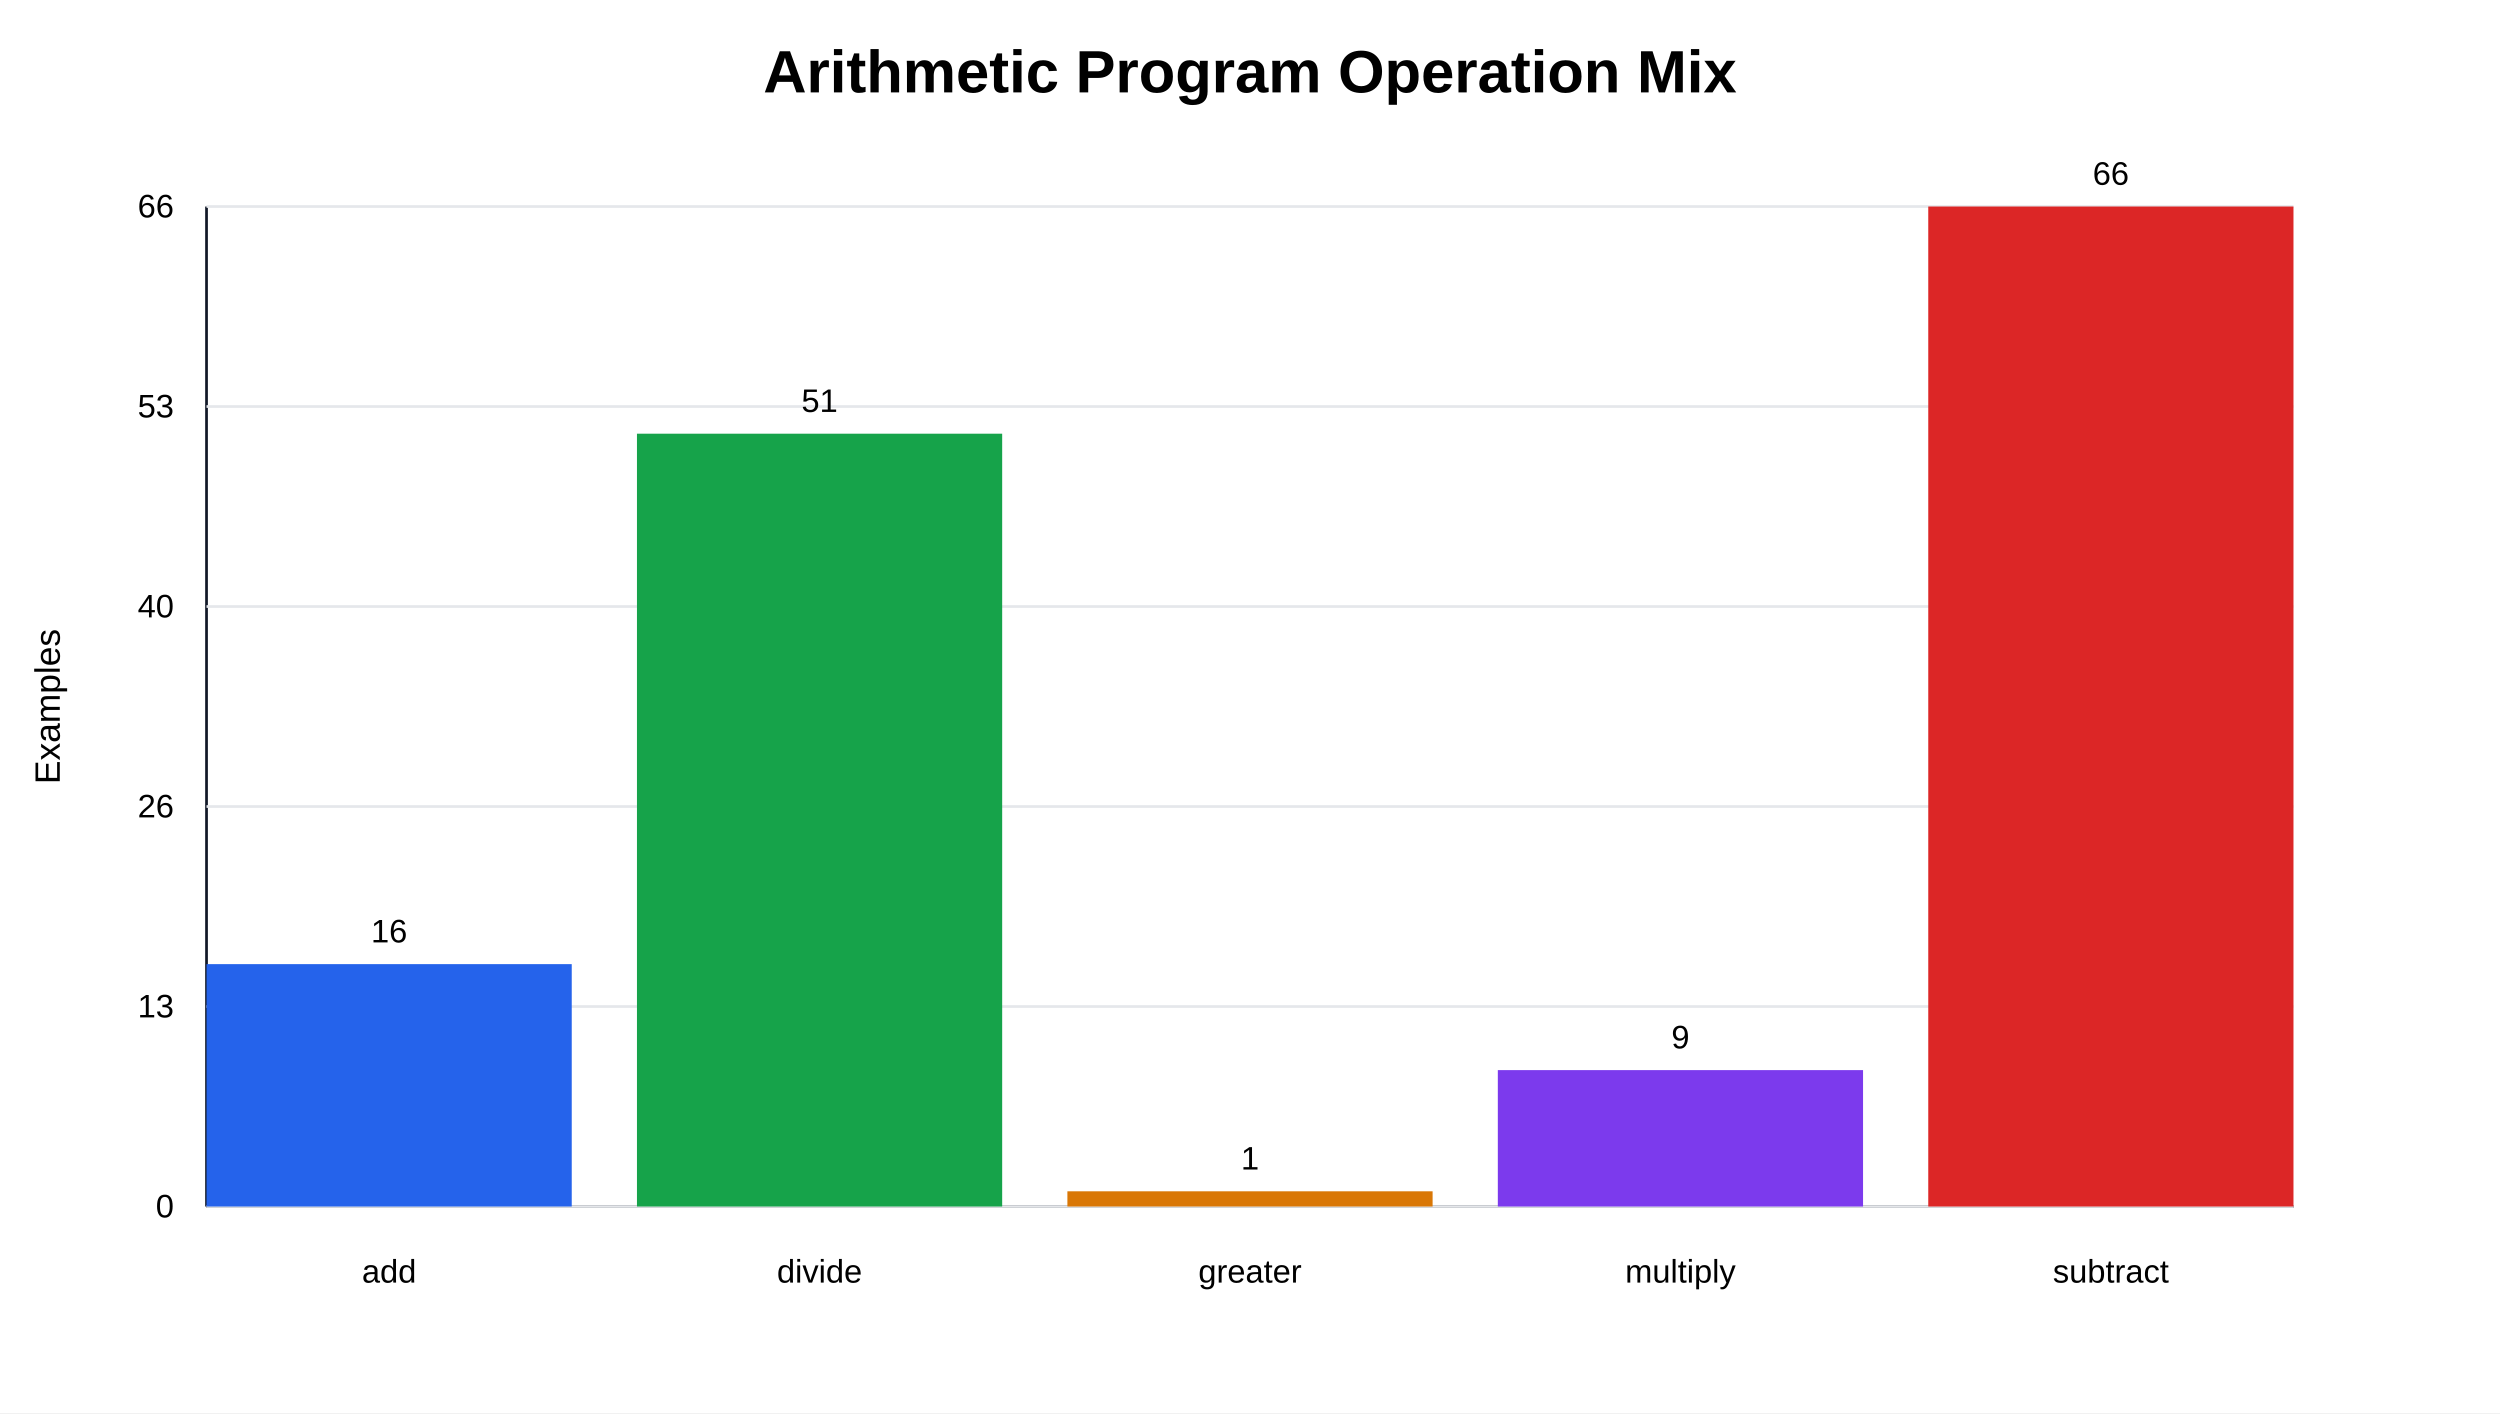
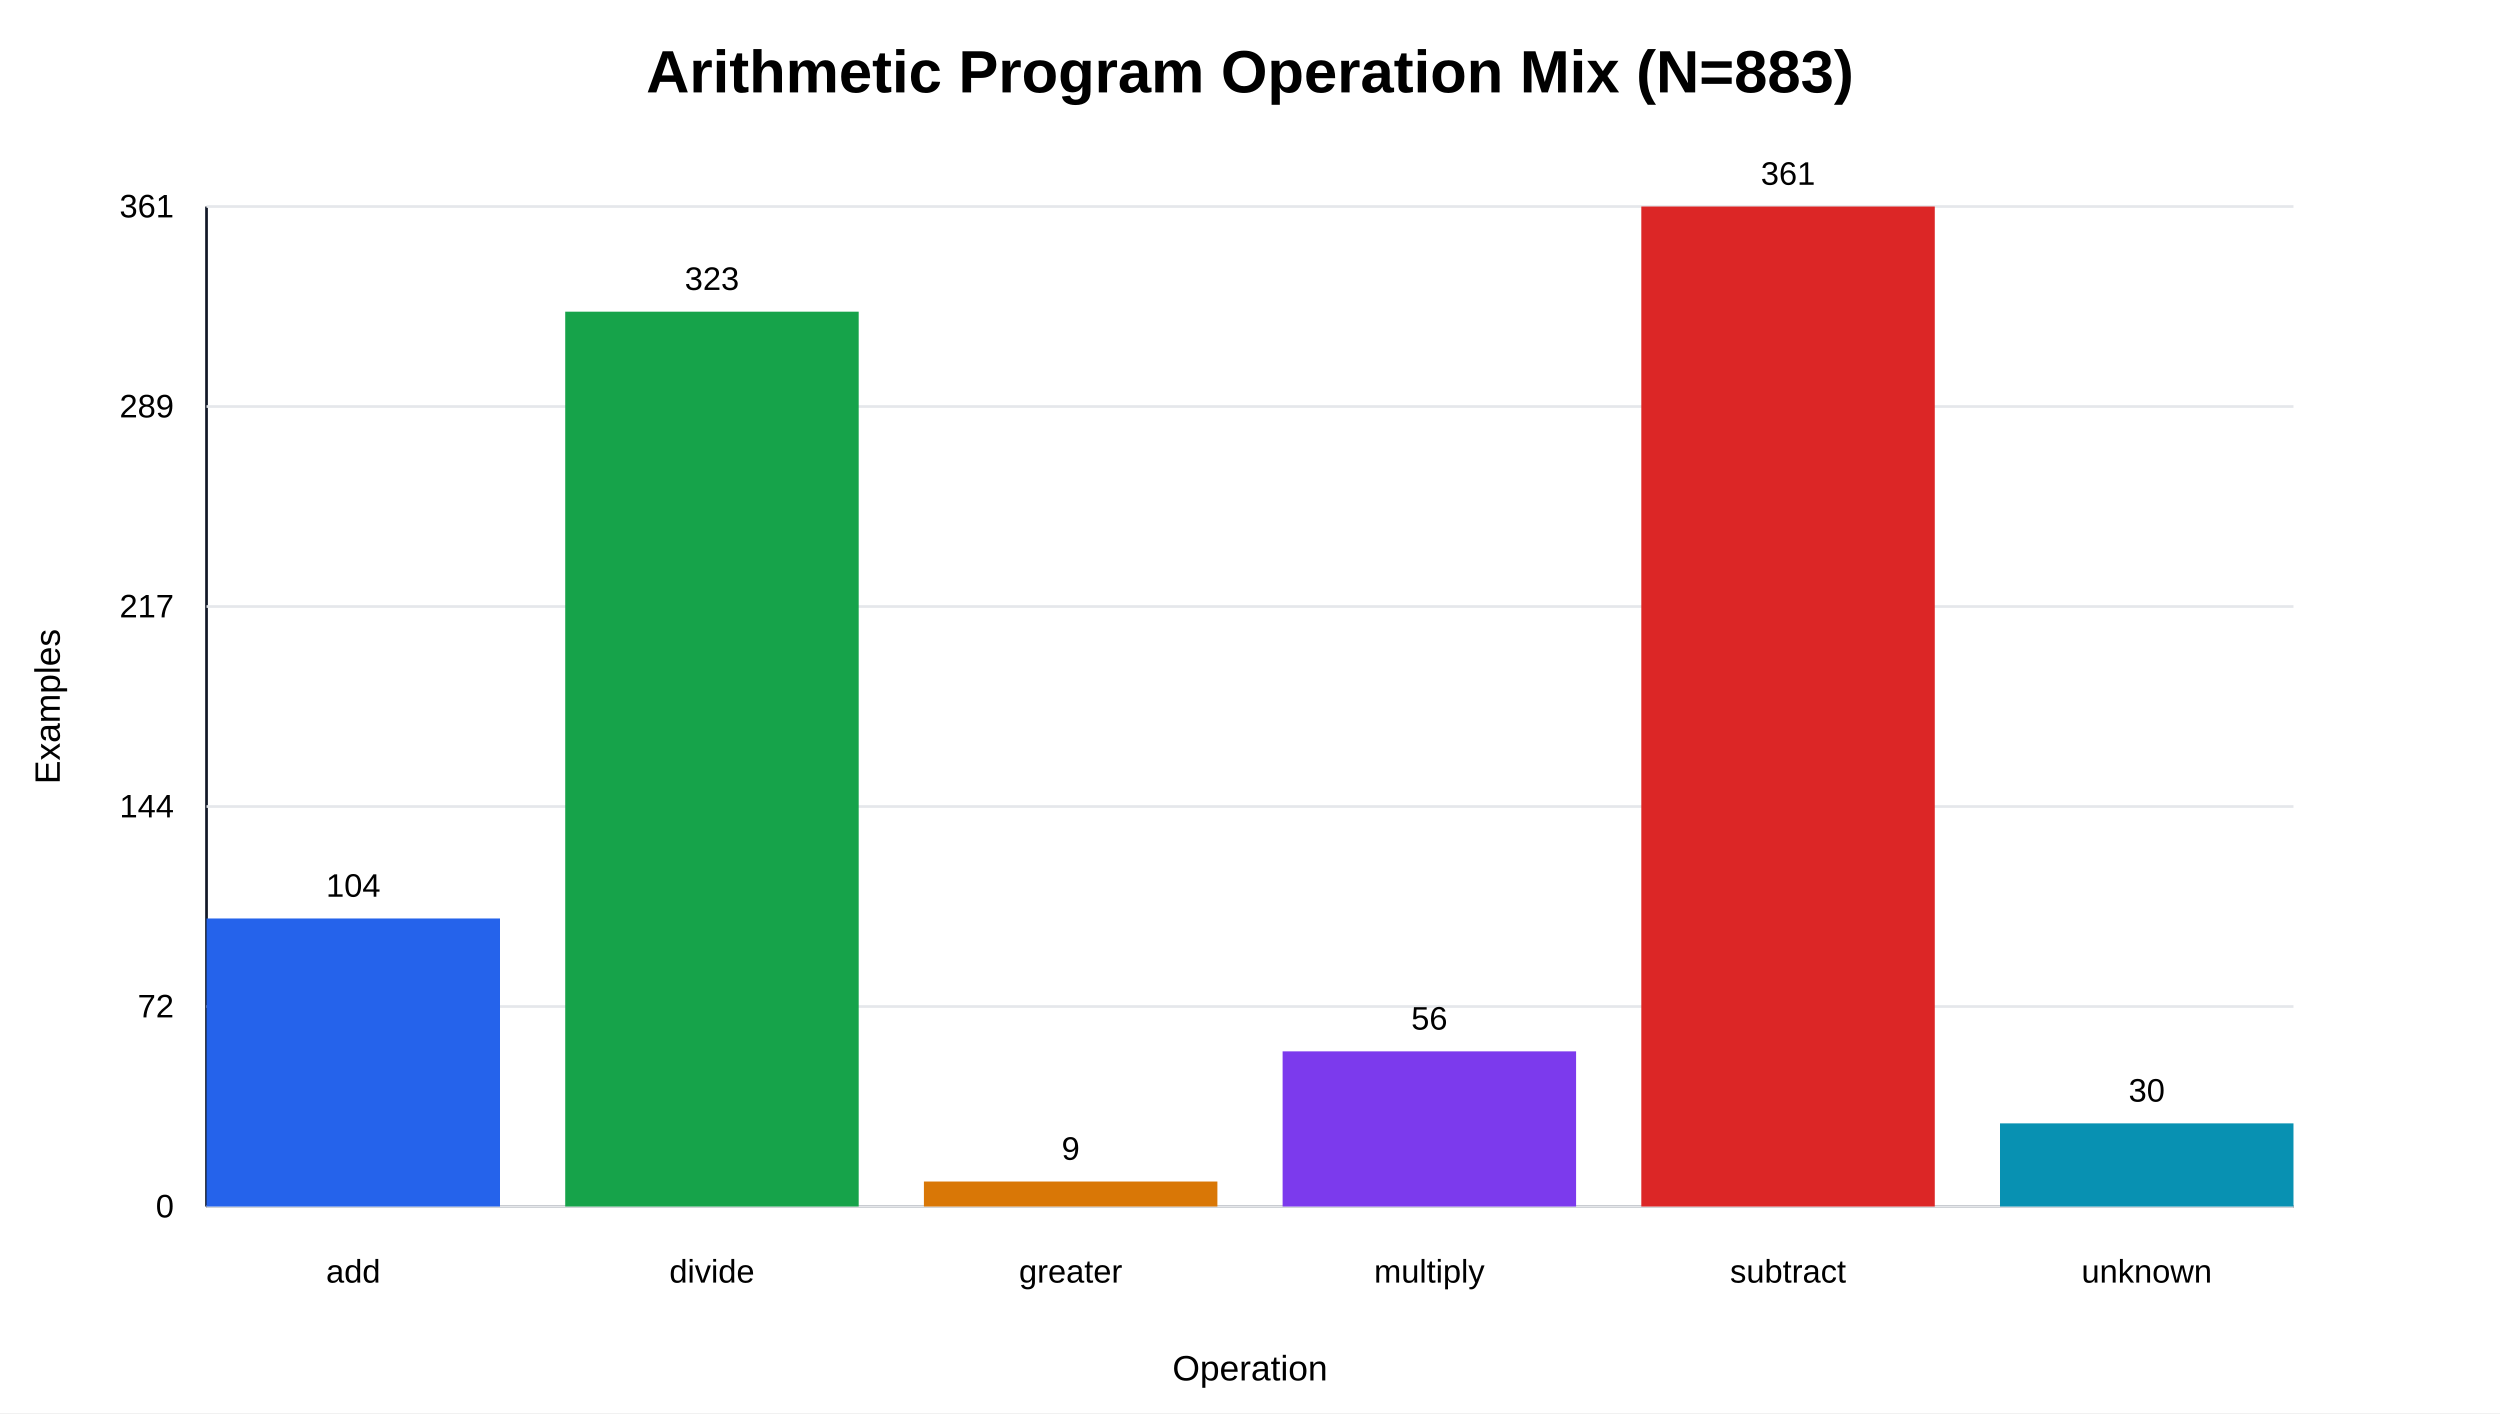
<svg xmlns="http://www.w3.org/2000/svg" width="920" height="520" viewBox="0 0 920 520">
  <rect width="100%" height="100%" fill="#ffffff" />
-   <text x="460.0" y="34" text-anchor="middle" font-size="22" font-family="Arial" font-weight="700">Arithmetic Program Operation Mix</text>
+   <text x="460.0" y="34" text-anchor="middle" font-size="22" font-family="Arial" font-weight="700">Arithmetic Program Operation Mix (N=883)</text>
  <line x1="76" y1="444" x2="844" y2="444" stroke="#111827" />
  <line x1="76" y1="76" x2="76" y2="444" stroke="#111827" />
  <line x1="76" y1="444.0" x2="844" y2="444.0" stroke="#e5e7eb" />
  <text x="64" y="448.0" text-anchor="end" font-size="12" font-family="Arial">0</text>
  <line x1="76" y1="370.4" x2="844" y2="370.4" stroke="#e5e7eb" />
-   <text x="64" y="374.4" text-anchor="end" font-size="12" font-family="Arial">13</text>
+   <text x="64" y="374.4" text-anchor="end" font-size="12" font-family="Arial">72</text>
  <line x1="76" y1="296.8" x2="844" y2="296.8" stroke="#e5e7eb" />
-   <text x="64" y="300.8" text-anchor="end" font-size="12" font-family="Arial">26</text>
+   <text x="64" y="300.8" text-anchor="end" font-size="12" font-family="Arial">144</text>
  <line x1="76" y1="223.2" x2="844" y2="223.2" stroke="#e5e7eb" />
-   <text x="64" y="227.2" text-anchor="end" font-size="12" font-family="Arial">40</text>
+   <text x="64" y="227.2" text-anchor="end" font-size="12" font-family="Arial">217</text>
  <line x1="76" y1="149.6" x2="844" y2="149.6" stroke="#e5e7eb" />
-   <text x="64" y="153.6" text-anchor="end" font-size="12" font-family="Arial">53</text>
+   <text x="64" y="153.6" text-anchor="end" font-size="12" font-family="Arial">289</text>
  <line x1="76" y1="76.0" x2="844" y2="76.0" stroke="#e5e7eb" />
-   <text x="64" y="80.0" text-anchor="end" font-size="12" font-family="Arial">66</text>
-   <rect x="76.0" y="354.8" width="134.4" height="89.2" fill="#2563eb" />
-   <text x="143.2" y="346.8" text-anchor="middle" font-size="12" font-family="Arial">16</text>
-   <text x="143.2" y="472" text-anchor="middle" font-size="12" font-family="Arial">add</text>
-   <rect x="234.4" y="159.6" width="134.4" height="284.4" fill="#16a34a" />
-   <text x="301.6" y="151.6" text-anchor="middle" font-size="12" font-family="Arial">51</text>
-   <text x="301.6" y="472" text-anchor="middle" font-size="12" font-family="Arial">divide</text>
-   <rect x="392.8" y="438.4" width="134.4" height="5.6" fill="#d97706" />
-   <text x="460.0" y="430.4" text-anchor="middle" font-size="12" font-family="Arial">1</text>
-   <text x="460.0" y="472" text-anchor="middle" font-size="12" font-family="Arial">greater</text>
-   <rect x="551.2" y="393.8" width="134.4" height="50.2" fill="#7c3aed" />
-   <text x="618.4" y="385.8" text-anchor="middle" font-size="12" font-family="Arial">9</text>
-   <text x="618.4" y="472" text-anchor="middle" font-size="12" font-family="Arial">multiply</text>
-   <rect x="709.6" y="76.0" width="134.4" height="368.0" fill="#dc2626" />
-   <text x="776.8" y="68.0" text-anchor="middle" font-size="12" font-family="Arial">66</text>
-   <text x="776.8" y="472" text-anchor="middle" font-size="12" font-family="Arial">subtract</text>
+   <text x="64" y="80.0" text-anchor="end" font-size="12" font-family="Arial">361</text>
+   <rect x="76.0" y="338.0" width="108.0" height="106.0" fill="#2563eb" />
+   <text x="130.0" y="330.0" text-anchor="middle" font-size="12" font-family="Arial">104</text>
+   <text x="130.0" y="472" text-anchor="middle" font-size="12" font-family="Arial">add</text>
+   <rect x="208.0" y="114.7" width="108.0" height="329.3" fill="#16a34a" />
+   <text x="262.0" y="106.7" text-anchor="middle" font-size="12" font-family="Arial">323</text>
+   <text x="262.0" y="472" text-anchor="middle" font-size="12" font-family="Arial">divide</text>
+   <rect x="340.0" y="434.8" width="108.0" height="9.2" fill="#d97706" />
+   <text x="394.0" y="426.8" text-anchor="middle" font-size="12" font-family="Arial">9</text>
+   <text x="394.0" y="472" text-anchor="middle" font-size="12" font-family="Arial">greater</text>
+   <rect x="472.0" y="386.9" width="108.0" height="57.1" fill="#7c3aed" />
+   <text x="526.0" y="378.9" text-anchor="middle" font-size="12" font-family="Arial">56</text>
+   <text x="526.0" y="472" text-anchor="middle" font-size="12" font-family="Arial">multiply</text>
+   <rect x="604.0" y="76.0" width="108.0" height="368.0" fill="#dc2626" />
+   <text x="658.0" y="68.0" text-anchor="middle" font-size="12" font-family="Arial">361</text>
+   <text x="658.0" y="472" text-anchor="middle" font-size="12" font-family="Arial">subtract</text>
+   <rect x="736.0" y="413.4" width="108.0" height="30.6" fill="#0891b2" />
+   <text x="790.0" y="405.4" text-anchor="middle" font-size="12" font-family="Arial">30</text>
+   <text x="790.0" y="472" text-anchor="middle" font-size="12" font-family="Arial">unknown</text>
  <text x="22" y="260.0" transform="rotate(-90 22 260.0)" text-anchor="middle" font-size="13" font-family="Arial">Examples</text>
+   <text x="460.0" y="508" text-anchor="middle" font-size="13" font-family="Arial">Operation</text>
</svg>
